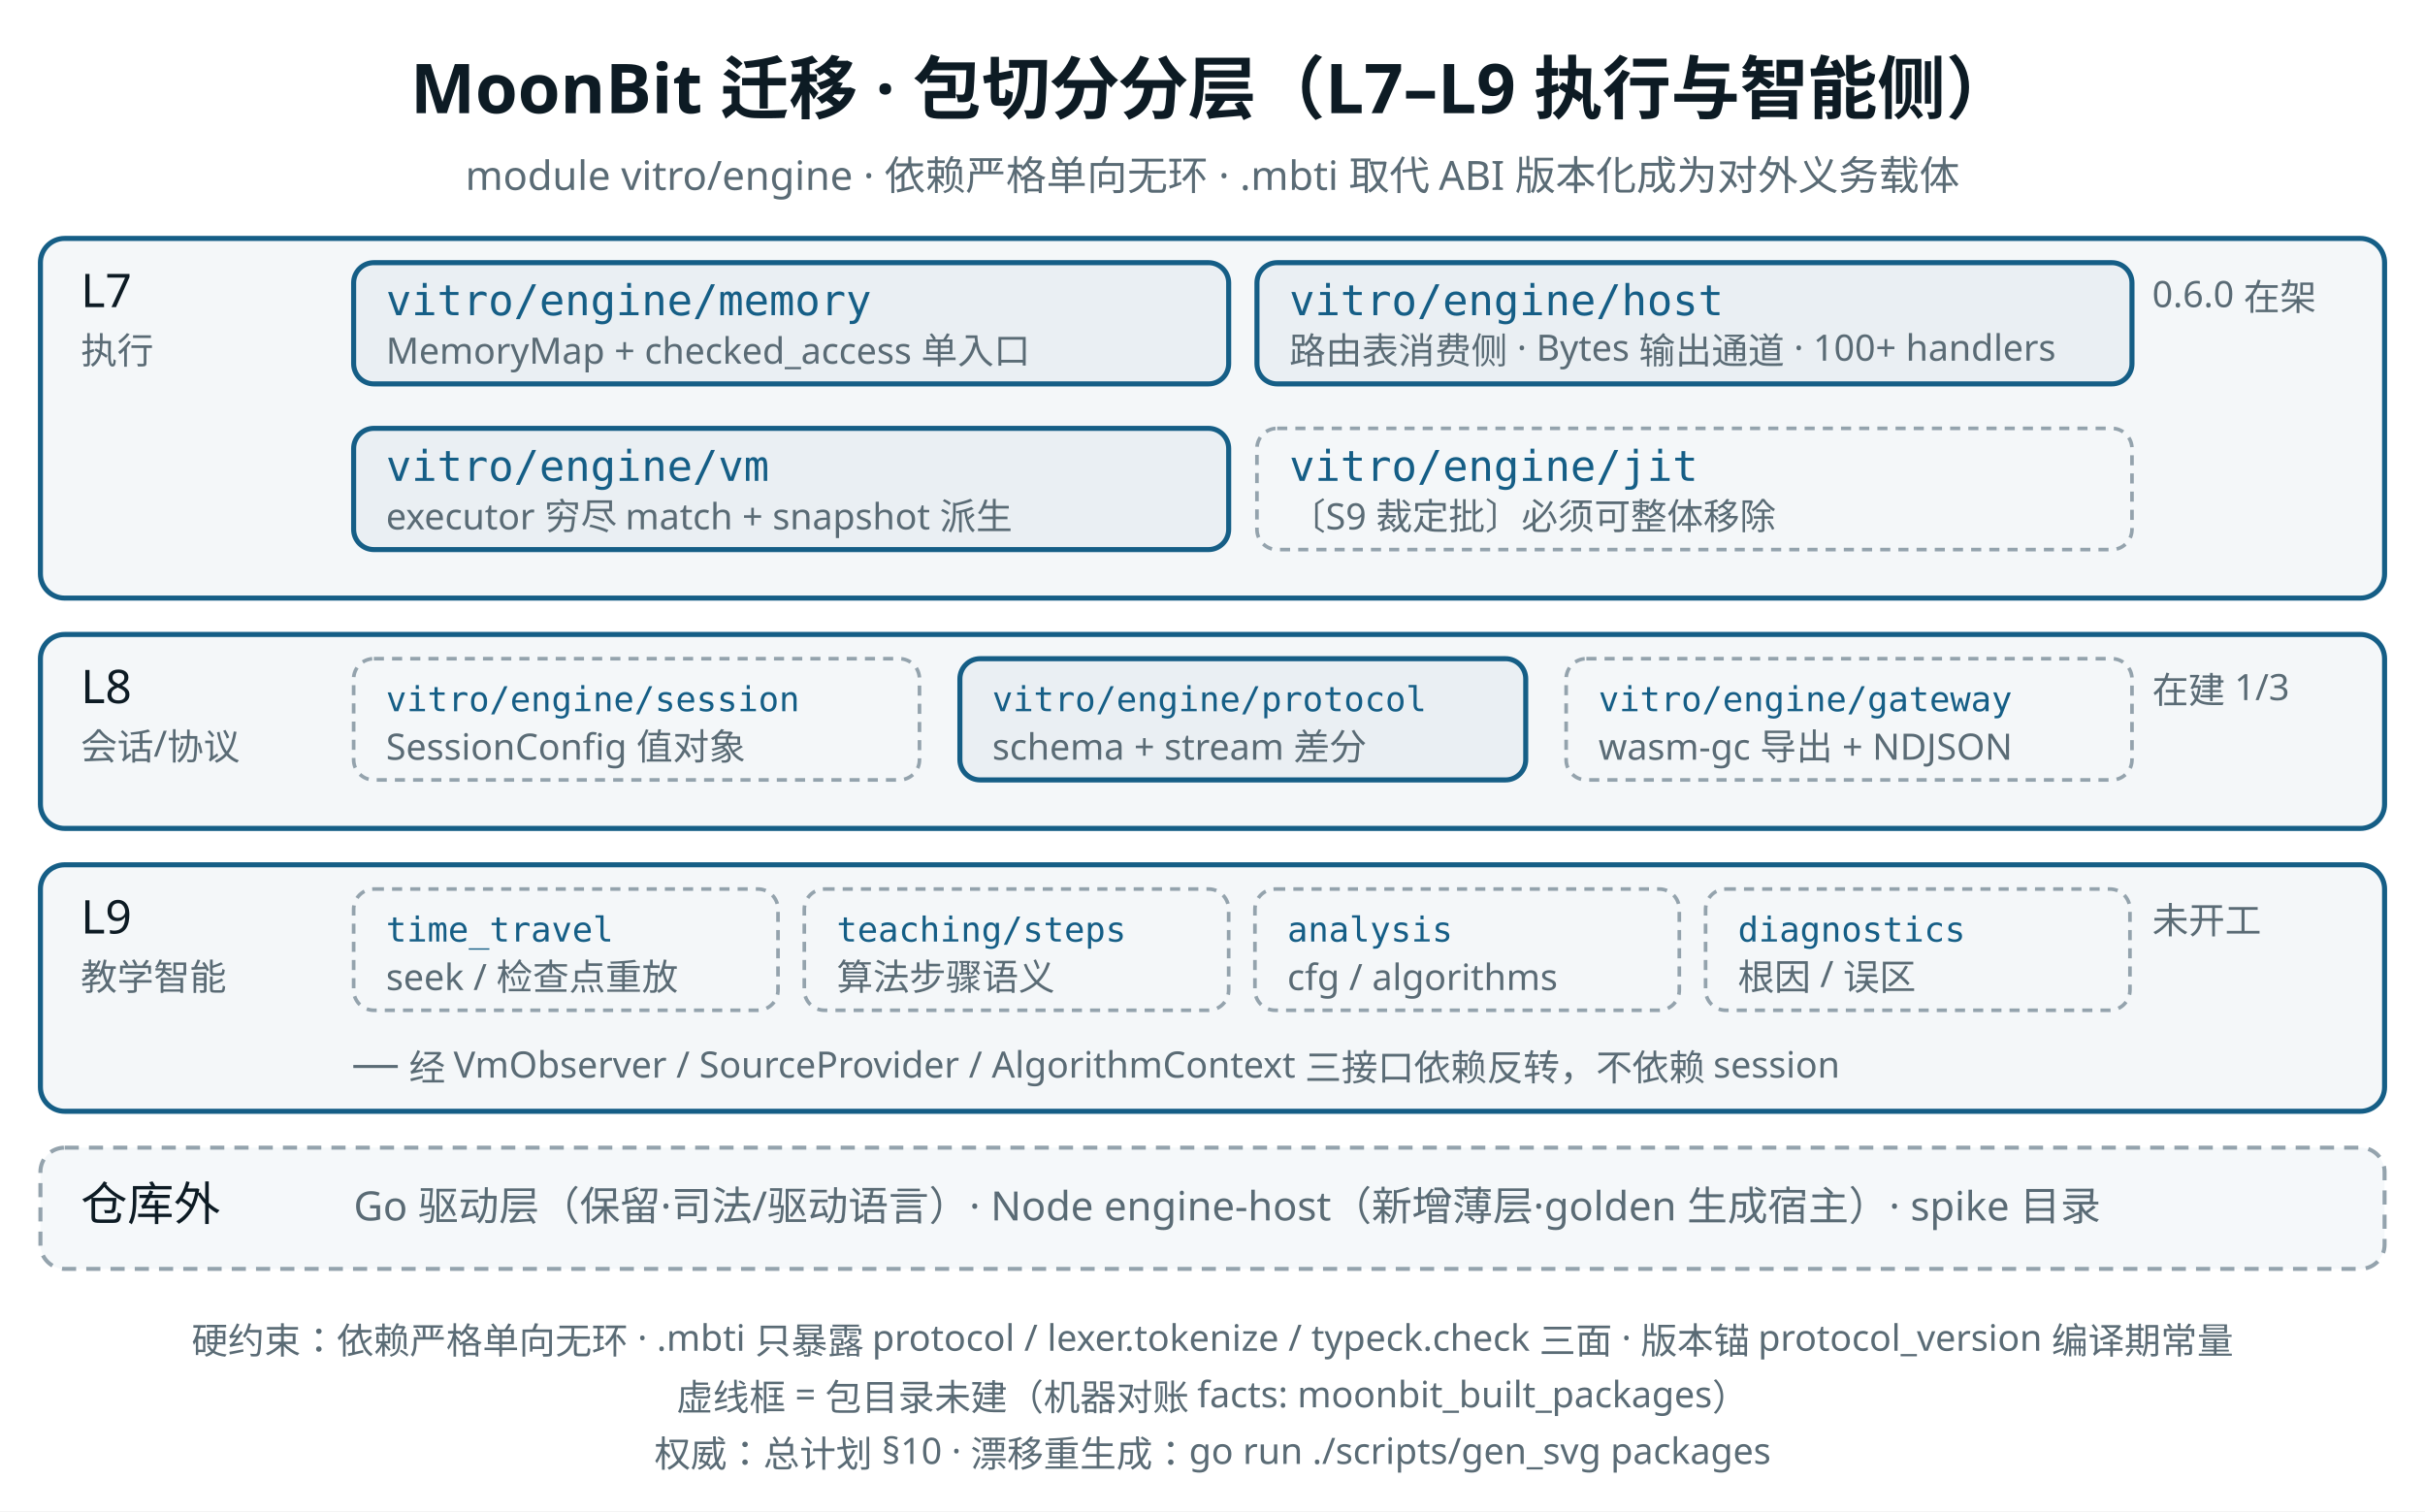
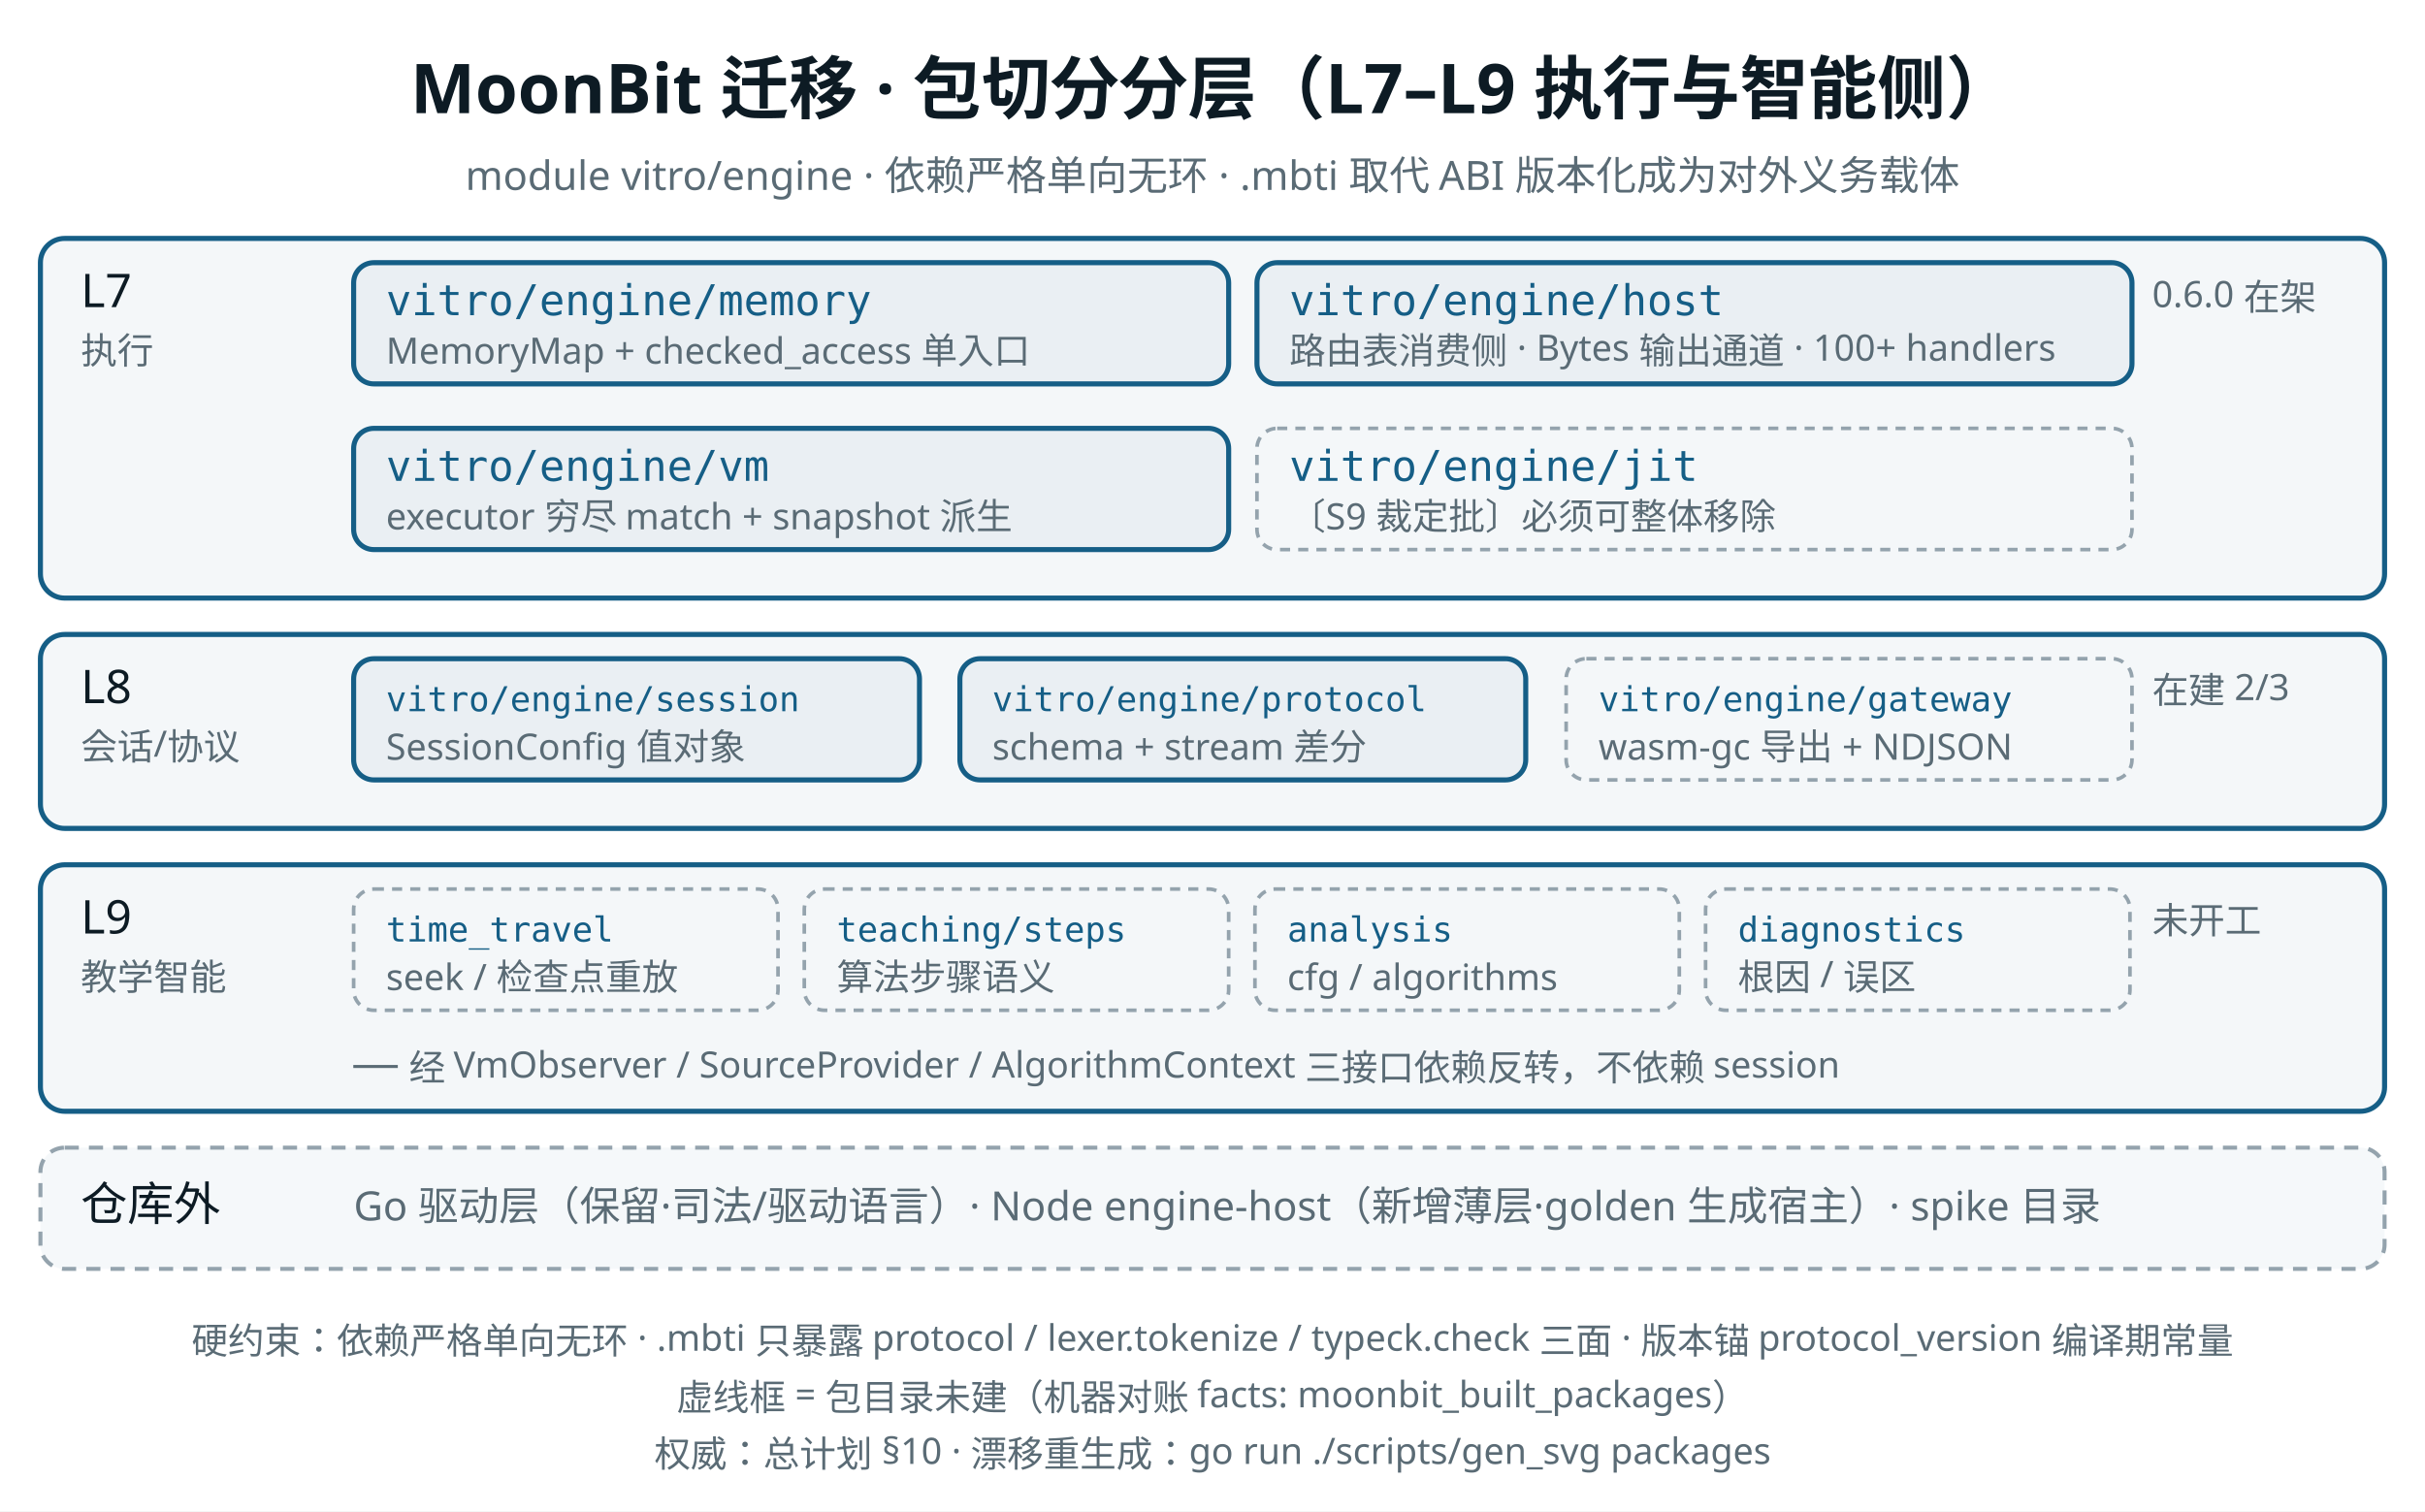
<svg xmlns="http://www.w3.org/2000/svg" viewBox="0 0 1200 748" role="img" aria-label="vitro MoonBit 包切分分层图">
  <style>
    .bg     { fill: #FFFFFF; }
    .core   { fill: #155E86; fill-opacity: .07; stroke: #155E86; stroke-width: 3; }
    .card   { fill: #155E86; fill-opacity: .05; stroke: #155E86; stroke-width: 2.5; }
    .cons   { fill: none; stroke: #94A3AD; stroke-width: 2; }
    .warn   { fill: #155E86; fill-opacity: .04; stroke: #94A3AD; stroke-width: 2; stroke-dasharray: 7 5; }
    .plan   { fill: none; stroke: #94A3AD; stroke-width: 1.8; stroke-dasharray: 5 4; }
    .line   { stroke: #94A3AD; stroke-width: 3; fill: none; }
    .edge   { stroke: #94A3AD; stroke-width: 2.5; fill: none; }
    .ahf    { fill: #94A3AD; stroke: none; }
    .tn     { font-family: "Consolas","Cascadia Mono",monospace; font-size: 17px; fill: #155E86; stroke: none; }
    .zone   { fill: #155E86; fill-opacity: .028; stroke: #155E86; stroke-width: 1.6; }
    .tt     { font-family: "Segoe UI","Microsoft YaHei",sans-serif; font-size: 34px; font-weight: 600; fill: #0D1B24; stroke: none; }
    .t      { font-family: "Segoe UI","Microsoft YaHei",sans-serif; font-size: 23px; fill: #0D1B24; stroke: none; }
    .ts     { font-family: "Consolas","Cascadia Mono",monospace; font-size: 21px; fill: #155E86; stroke: none; }
    .tm     { font-family: "Segoe UI","Microsoft YaHei",sans-serif; font-size: 20px; fill: #5A6B75; stroke: none; }
    .tc     { font-family: "Segoe UI","Microsoft YaHei",sans-serif; font-size: 18px; fill: #5A6B75; stroke: none; }
    @media (prefers-color-scheme: dark) {
      .bg   { fill: #0D1B24; }
      .core { stroke: #4FB3E8; fill: #4FB3E8; fill-opacity: .1; }
      .card { stroke: #4FB3E8; fill: #4FB3E8; fill-opacity: .07; }
      .zone { stroke: #4FB3E8; fill: #4FB3E8; fill-opacity: .05; }
      .cons, .warn, .plan { stroke: #5A6B75; }
      .line, .edge { stroke: #5A6B75; }
      .ahf  { fill: #5A6B75; }
      .tt, .t { fill: #E9F1F7; }
      .ts, .tn { fill: #4FB3E8; }
      .tm, .tc { fill: #94A3AD; }
    }
  </style>
  <rect class="bg" width="1200" height="748" />
  <defs>
    <marker id="ah" viewBox="0 0 10 10" refX="8.5" refY="5" markerWidth="6.5" markerHeight="6.5" orient="auto-start-reverse">
      <path d="M0,0 L10,5 L0,10 z" class="ahf" />
    </marker>
  </defs>
  <text class="tt" x="600" y="56" text-anchor="middle">MoonBit 迁移 · 包切分分层（L7–L9 执行与智能侧）</text>
  <text class="tm" x="600" y="94" text-anchor="middle">module vitro/engine · 依赖严格单向无环 · .mbti 取代 ABI 版本化成为对外义务载体</text>
  <rect class="card" x="20" y="118" width="1160" height="178" rx="12" />
  <text class="t" x="40" y="152" text-anchor="start">L7</text>
  <text class="tc" x="40" y="180" text-anchor="start">执行</text>
  <text class="tc" x="1065" y="152" text-anchor="start">0.6.0 在架</text>
  <rect class="card" x="175" y="130" width="433" height="60" rx="10" />
  <text class="ts" x="191" y="156" text-anchor="start">vitro/engine/memory</text>
  <text class="tc" x="191" y="180" text-anchor="start">MemoryMap + checked_access 单入口</text>
  <rect class="card" x="622" y="130" width="433" height="60" rx="10" />
  <text class="ts" x="638" y="156" text-anchor="start">vitro/engine/host</text>
  <text class="tc" x="638" y="180" text-anchor="start">路由表消费侧 · Bytes 输出通道 · 100+ handlers</text>
  <rect class="card" x="175" y="212" width="433" height="60" rx="10" />
  <text class="ts" x="191" y="238" text-anchor="start">vitro/engine/vm</text>
  <text class="tc" x="191" y="262" text-anchor="start">executor 穷尽 match + snapshot 派生</text>
  <rect class="plan" x="622" y="212" width="433" height="60" rx="10" />
  <text class="ts" x="638" y="238" text-anchor="start">vitro/engine/jit</text>
  <text class="tc" x="638" y="262" text-anchor="start">〔S9 裁定批〕必须可整体移除</text>
  <rect class="card" x="20" y="314" width="1160" height="96" rx="12" />
  <text class="t" x="40" y="348" text-anchor="start">L8</text>
  <text class="tc" x="40" y="376" text-anchor="start">会话/协议</text>
-   <text class="tc" x="1065" y="348" text-anchor="start">在建 1/3</text>
-   <rect class="plan" x="175" y="326" width="280" height="60" rx="10" />
+   <text class="tc" x="1065" y="348" text-anchor="start">在建 2/3</text>
+   <rect class="card" x="175" y="326" width="280" height="60" rx="10" />
  <text class="tn" x="191" y="352" text-anchor="start">vitro/engine/session</text>
  <text class="tc" x="191" y="376" text-anchor="start">SessionConfig 值对象</text>
  <rect class="card" x="475" y="326" width="280" height="60" rx="10" />
  <text class="tn" x="491" y="352" text-anchor="start">vitro/engine/protocol</text>
  <text class="tc" x="491" y="376" text-anchor="start">schema + stream 差分</text>
  <rect class="plan" x="775" y="326" width="280" height="60" rx="10" />
  <text class="tn" x="791" y="352" text-anchor="start">vitro/engine/gateway</text>
  <text class="tc" x="791" y="376" text-anchor="start">wasm-gc 导出 + NDJSON</text>
  <rect class="card" x="20" y="428" width="1160" height="122" rx="12" />
  <text class="t" x="40" y="462" text-anchor="start">L9</text>
  <text class="tc" x="40" y="490" text-anchor="start">教学智能</text>
  <text class="tc" x="1065" y="462" text-anchor="start">未开工</text>
  <rect class="plan" x="175" y="440" width="210" height="60" rx="10" />
  <text class="tn" x="191" y="466" text-anchor="start">time_travel</text>
  <text class="tc" x="191" y="490" text-anchor="start">seek / 检查点重放</text>
  <rect class="plan" x="398" y="440" width="210" height="60" rx="10" />
  <text class="tn" x="414" y="466" text-anchor="start">teaching/steps</text>
  <text class="tc" x="414" y="490" text-anchor="start">算法步骤语义</text>
  <rect class="plan" x="621" y="440" width="210" height="60" rx="10" />
  <text class="tn" x="637" y="466" text-anchor="start">analysis</text>
  <text class="tc" x="637" y="490" text-anchor="start">cfg / algorithms</text>
  <rect class="plan" x="844" y="440" width="210" height="60" rx="10" />
  <text class="tn" x="860" y="466" text-anchor="start">diagnostics</text>
  <text class="tc" x="860" y="490" text-anchor="start">根因 / 误区</text>
  <text class="tc" x="175" y="534" text-anchor="start">── 经 VmObserver / SourceProvider / AlgorithmContext 三接口依赖反转，不依赖 session</text>
  <rect class="warn" x="20" y="568" width="1160" height="60" rx="12" />
  <text class="t" x="40" y="604" text-anchor="start">仓库外</text>
  <text class="tm" x="175" y="604" text-anchor="start">Go 驱动层（保留·司法/驱动语言）· Node engine-host（新增薄层·golden 生成宿主）· spike 目录</text>
  <text class="tc" x="600" y="670" text-anchor="middle">硬约束：依赖严格单向无环 · .mbti 只暴露 protocol / lexer.tokenize / typeck.check 三面 · 版本锚 protocol_version 编译期常量</text>
  <text class="tc" x="600" y="698" text-anchor="middle">虚线框 = 包目录未建（机器对账 facts: moonbit_built_packages）</text>
  <text class="tc" x="600" y="726" text-anchor="middle">权威：总计划 §10 · 漂移重生成：go run ./scripts/gen_svg packages</text>
</svg>
